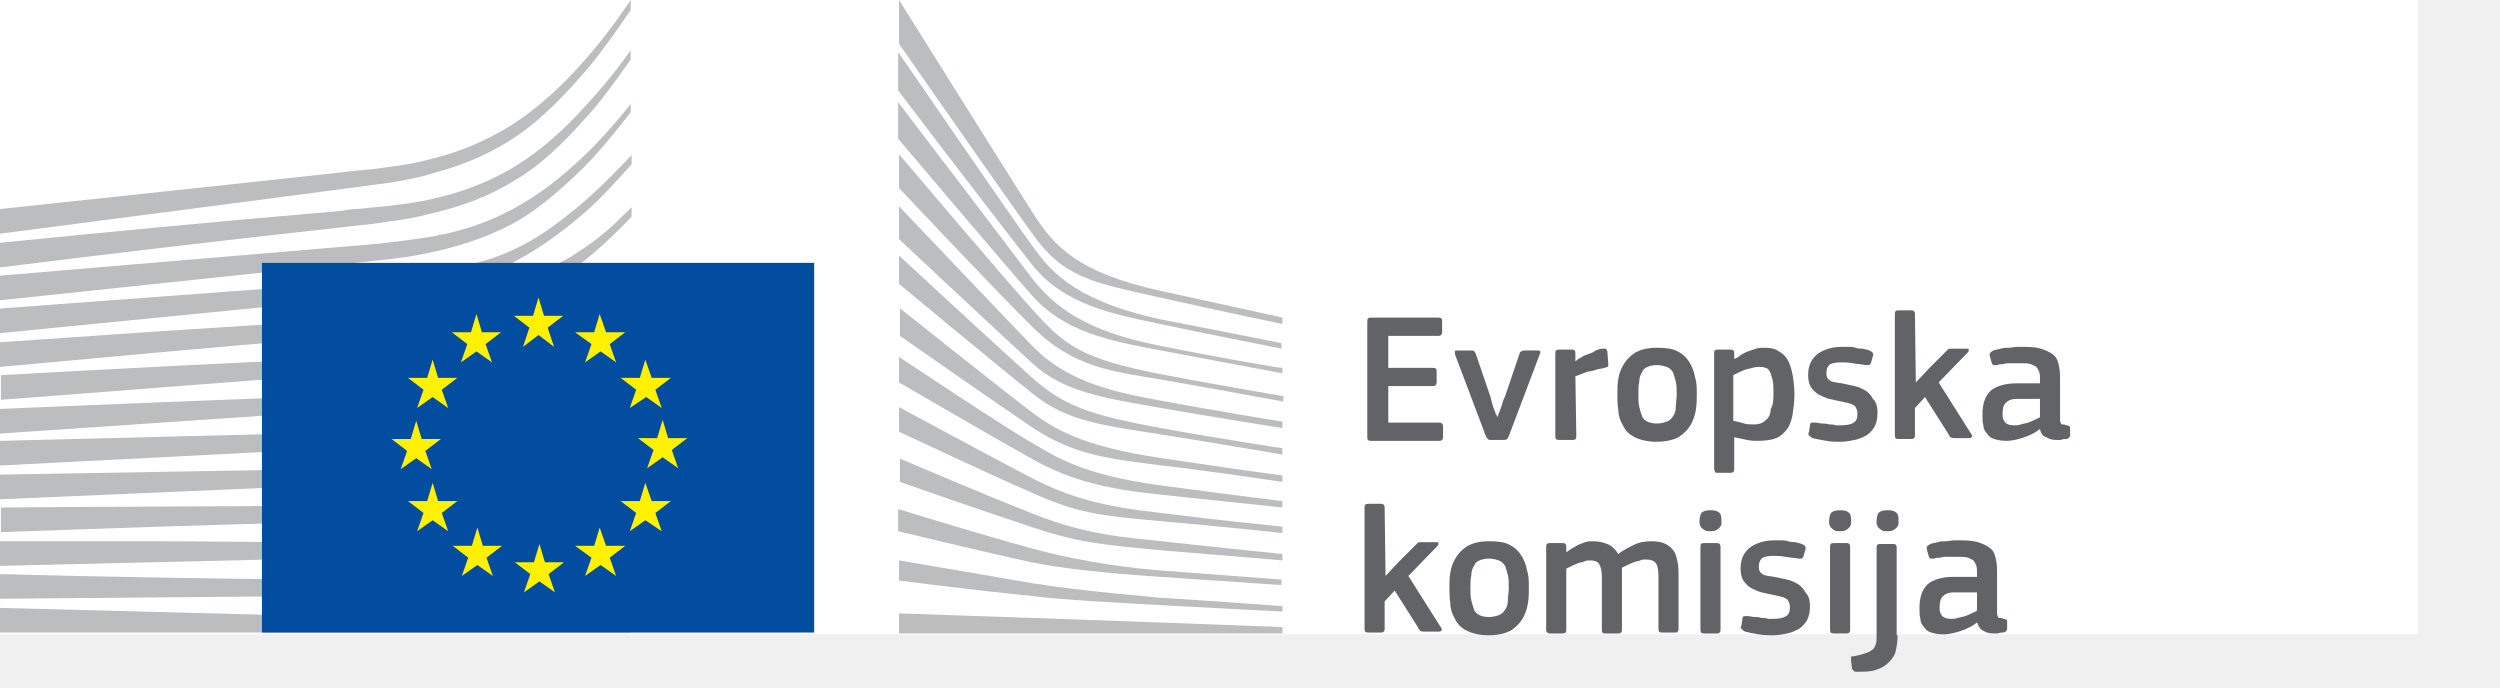
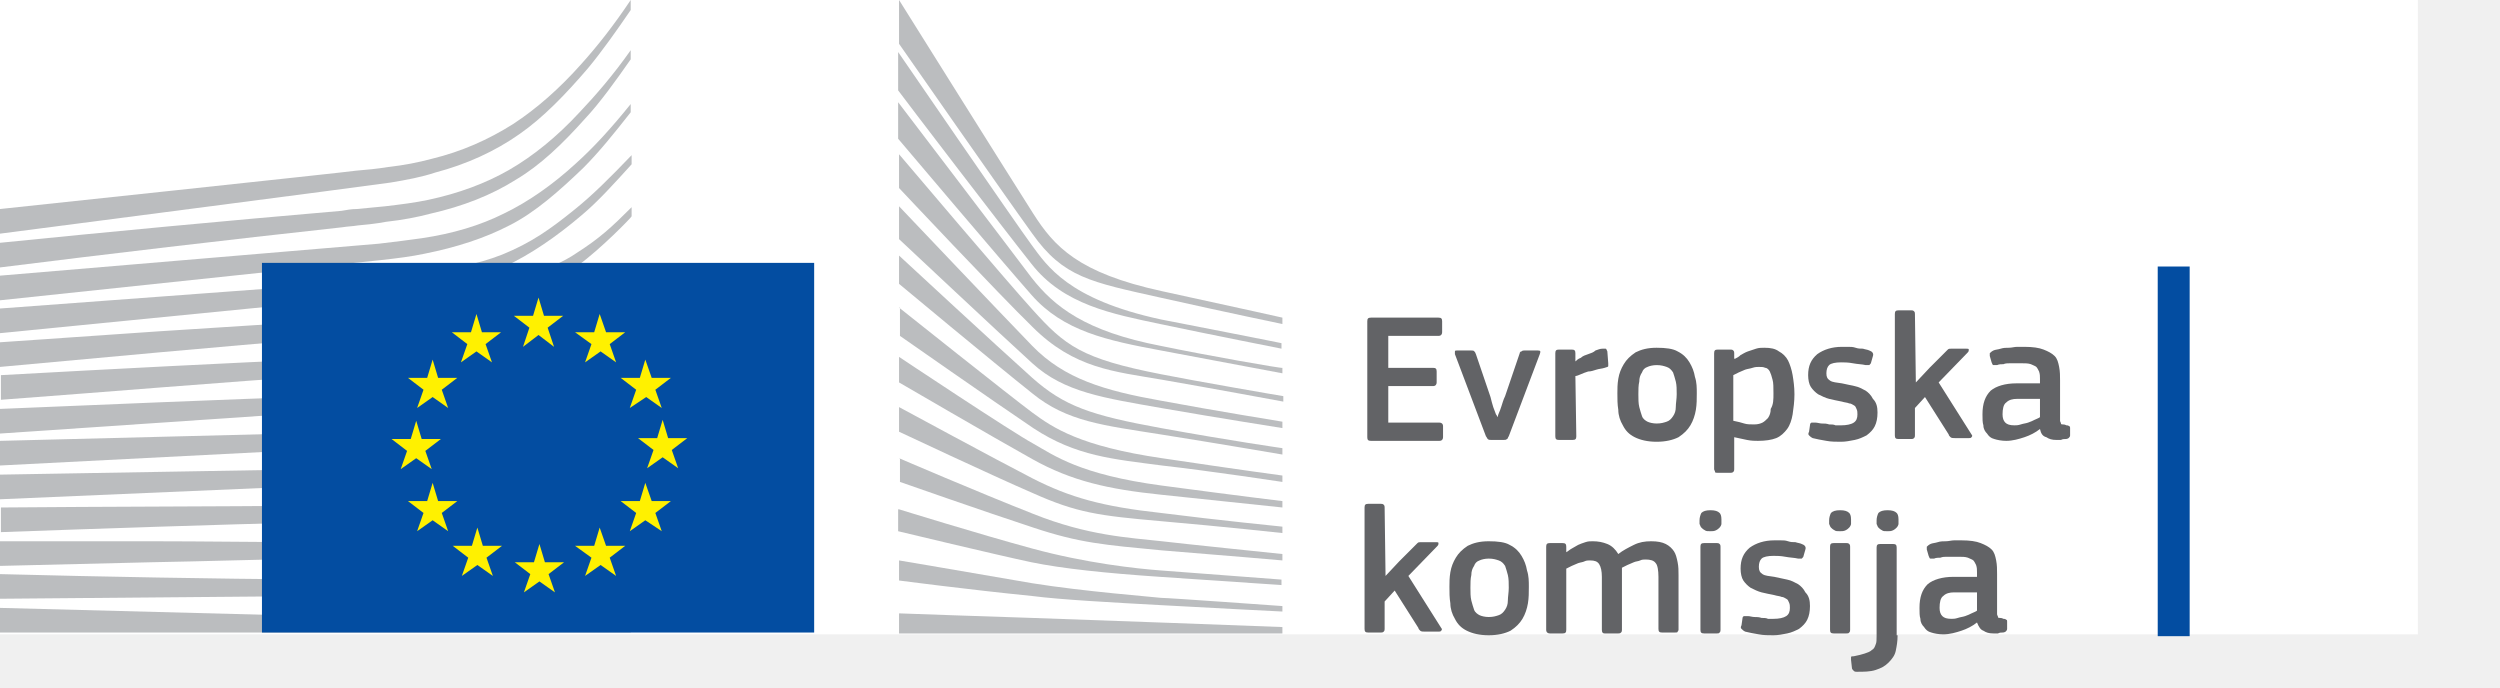
<svg xmlns="http://www.w3.org/2000/svg" version="1.1" id="Layer_1" x="0px" y="0px" viewBox="0 0 273.9 75.3" style="enable-background:new 0 0 273.9 75.3;" xml:space="preserve">
  <style type="text/css">
	.st0{fill:#FFFFFF;}
	.st1{fill:#BBBDBF;}
	.st2{fill:#034DA1;}
	.st3{fill:#FFF100;}
	.st4{fill:#626366;}
</style>
  <g>
    <path id="path-3" class="st0" d="M0,0h264.9v69.5H0V0z" />
  </g>
  <g id="Page-1">
    <g id="Version-2-menu" transform="translate(-131, -108)">
      <g id="Site-header" transform="translate(131, 108)">
        <g id="logo-copy">
          <g id="Group-20">
            <g id="Clip-39-Copy">
					</g>
            <g id="Group-18-Copy">
-               <path id="Fill-40" class="st1" d="M0,25.6c0,0,41.6-5.4,42.8-5.6c1.8-0.3,3.4-0.6,4.9-1.1c3.4-0.9,6.5-2.3,9.2-4.2        c2.6-1.8,5.1-4.4,7.5-7.2c1.5-1.8,3.2-4.2,4.7-6.4V0c-1.8,2.7-3.6,5-5.4,7c-2.4,2.7-4.9,4.9-7.5,6.6c-2.7,1.7-5.6,3-8.9,3.8        c-1.5,0.4-3,0.7-4.8,0.9c-1.2,0.2-2.3,0.3-3.5,0.4c-0.4,0.1-39,4.2-39,4.2S0,25.6,0,25.6z" />
+               <path id="Fill-40" class="st1" d="M0,25.6c0,0,41.6-5.4,42.8-5.6c1.8-0.3,3.4-0.6,4.9-1.1c3.4-0.9,6.5-2.3,9.2-4.2        c2.6-1.8,5.1-4.4,7.5-7.2c1.5-1.8,3.2-4.2,4.7-6.4V0c-1.8,2.7-3.6,5-5.4,7c-2.4,2.7-4.9,4.9-7.5,6.6c-2.7,1.7-5.6,3-8.9,3.8        c-1.5,0.4-3,0.7-4.8,0.9c-1.2,0.2-2.3,0.3-3.5,0.4c-0.4,0.1-39,4.2-39,4.2L0,25.6z" />
              <path id="Fill-41" class="st1" d="M55.8,18.6c-2.6,1.5-5.6,2.6-8.9,3.3c-1.4,0.3-3,0.5-4.7,0.7c-1,0.1-2.1,0.2-3.1,0.3        c-0.6,0-1.1,0.1-1.7,0.2C24.6,24.2,11.9,25.4,0,26.6v2.7c12-1.5,24.7-3,37.5-4.4c0.6-0.1,1.1-0.1,1.7-0.2        c1-0.1,2.1-0.2,3.1-0.4c1.8-0.2,3.4-0.5,4.9-0.9c3.5-0.8,6.6-2,9.3-3.7c2.7-1.6,5.1-3.9,7.6-6.7c1.6-1.7,3.4-4.2,5-6.5v-1        c-1.9,2.7-3.8,4.9-5.6,6.8C61,15,58.4,17.1,55.8,18.6" />
              <path id="Fill-42" class="st1" d="M63.1,17.9c-2.5,2.3-5.2,4.2-7.9,5.5c-2.6,1.3-5.6,2.2-9,2.7c-1.4,0.2-3,0.4-4.7,0.6L0,30.2        v2.7L36.9,29l4.8-0.5c1.8-0.2,3.4-0.4,4.8-0.7c3.5-0.7,6.6-1.7,9.3-3.1c2.8-1.4,5.5-3.8,8.1-6.3c1.7-1.7,3.4-3.8,5.2-6.1v-0.9        C67,14,65.1,16.1,63.1,17.9" />
              <path id="Fill-43" class="st1" d="M53.1,32c-2.4,1.4-4.2,2.1-7.7,2.5c-2.1,0.2-4.2,0.3-6.3,0.4c-1,0.1-2,0.1-3,0.2        c-6.3,0.4-12.4,0.8-18.7,1.2L0,37.5v2.7l17.5-1.6c5.7-0.5,12.2-1.1,18.7-1.6l4.7-0.4c1.8-0.1,3.3-0.3,4.7-0.5        c3.6-0.5,6.6-1.2,9.3-2.2c2.9-1.1,5.6-2.8,8.4-4.8c2.5-1.8,5.9-5.3,5.9-5.4v-1c-2.2,2.2-3.5,3.4-6,5        C60.2,29.8,55.2,30.8,53.1,32" />
              <path id="Fill-44" class="st1" d="M54,37.2c-2.6,0.8-5.6,1.3-9,1.6c-1.4,0.1-2.9,0.2-4.6,0.3l-4.6,0.2        c-11.5,0.5-23,1.1-35.7,1.8v2.7c12.1-0.9,23.9-1.9,35.8-2.7l4.6-0.3c1.8-0.1,3.3-0.2,4.7-0.4c3.5-0.4,6.6-1,9.2-1.9        c3-0.9,5.9-2.3,8.6-4.1c2-1.3,4-2.8,6.2-4.7l0,0c-2.3,2-4.5,2.4-6.7,3.8C59.7,35.1,56.8,36.3,54,37.2" />
              <path id="Fill-45" class="st1" d="M53.5,41.7c-2.6,0.6-5.5,1-9,1.3c-1.4,0.1-2.8,0.2-4.6,0.2l-4.6,0.2        C23.8,43.8,12,44.3,0,44.8v2.7c11.9-0.8,23.6-1.6,35.4-2.4l4.6-0.3c1.8-0.1,3.3-0.2,4.6-0.3c3.6-0.3,6.5-0.8,9.2-1.5        c3-0.8,6-1.9,8.7-3.4c2.1-1.1,4.3-2.5,6.5-4.2v-1.2c-2.4,1.7-4.7,3.2-7,4.3C59.4,40,56.5,41,53.5,41.7" />
              <path id="Fill-46" class="st1" d="M53.1,46.1c-2.6,0.5-5.5,0.8-9,1c-1.3,0.1-2.7,0.1-4.5,0.2L0,48.3V51l35.1-1.8l4.6-0.2        c1.8-0.1,3.2-0.2,4.6-0.3c3.5-0.3,6.4-0.7,9.1-1.2c3.1-0.6,6-1.6,8.8-2.8c2.3-1,4.5-2.1,6.9-3.6V40c-2.5,1.5-4.9,2.7-7.3,3.6        C59.1,44.7,56.1,45.6,53.1,46.1" />
              <path id="Fill-47" class="st1" d="M52.8,50.5c-4.9,0.7-9.9,0.7-14.7,0.8c-1.1,0-2.2,0-3.3,0.1L0,52v2.7l34.9-1.5        c1.1-0.1,2.2-0.1,3.3-0.1c4.9-0.2,9.9-0.4,14.8-1.2c3.1-0.5,6.1-1.2,8.9-2.2c2.3-0.8,4.7-1.8,7.2-3v-1        c-2.6,1.2-5.1,2.2-7.5,2.9C58.8,49.5,55.9,50.1,52.8,50.5" />
              <path id="Fill-48" class="st1" d="M52.6,55c-4.6,0.4-9.2,0.4-13.7,0.4c-1.4,0-2.8,0-4.2,0c-11.5,0.1-23,0.1-34.6,0.2v2.7        c11.1-0.4,22.9-0.8,34.7-1.1c1.4,0,2.8-0.1,4.2-0.1c4.5-0.1,9.2-0.2,13.8-0.7c3.2-0.3,6.1-0.9,8.9-1.6c2.4-0.6,5-1.4,7.5-2.4        v-1c-2.6,0.9-5.2,1.7-7.7,2.3C58.6,54.3,55.7,54.7,52.6,55" />
              <path id="Fill-49" class="st1" d="M52.4,59.4c-1.9,0.1-4,0.1-6.3,0.1c-0.9,0-1.8,0-2.6,0l-9-0.1c-6.1,0-12.2-0.1-17.9-0.1        L0,59.3V62l16.6-0.4c5.7-0.1,11.8-0.3,17.9-0.4l9-0.1c2.5,0,5.7-0.1,9-0.3c3.2-0.2,6.1-0.5,9-1c2.5-0.4,5.1-1,7.7-1.6v-1        c-2.7,0.6-5.3,1.1-7.9,1.5C58.5,59,55.6,59.3,52.4,59.4" />
              <path id="Fill-50" class="st1" d="M43.3,63.6l-8.9-0.1C23,63.4,11.6,63.2,0,62.9v2.7c11.1-0.1,22.8-0.2,34.4-0.3l8.9-0.1        c3-0.1,6-0.1,8.9-0.2c6.1-0.2,11.6-0.6,16.8-1.3v-0.9c-5.2,0.6-10.7,0.9-16.8,0.9C49.3,63.7,46.3,63.7,43.3,63.6" />
              <path id="Fill-51" class="st1" d="M69.1,68.4L0,66.6v2.7h69.1V68.4z" />
              <path id="Fill-52" class="st1" d="M62.9,23c-2.6,2.1-4.7,3.6-7.9,4.9c-2.8,1.1-5.8,1.6-9.2,2.1c-2.2,0.3-4.5,0.8-6.7,0.9        c-0.9,0.1-1.8,0.1-2.7,0.2L0,33.8v2.7l36.5-3.6l4.7-0.4c1.8-0.2,3.3-0.4,4.8-0.6c3.5-0.6,6.6-1.4,9.3-2.7        c2.8-1.3,5.7-3.3,8.4-5.6c1.8-1.5,3.6-3.5,5.5-5.6v-1C66.8,19.5,64.9,21.4,62.9,23" />
              <path id="Fill-53" class="st1" d="M98.5,0c0,0,12.4,19.8,14.7,23.4c2.3,3.6,4.9,6.5,14.1,8.5s13.2,2.9,13.2,2.9v0.7        c0,0-5.8-1.2-13.4-2.9s-10.6-2.2-14-7c-2.9-4-14.6-20.8-14.6-20.8V0z" />
              <path id="Fill-54" class="st1" d="M98.5,22.6c0,0,11.3,11.9,14.6,15.3c3.5,3.6,7.9,4.9,14.1,6c5.9,1.1,13.3,2.3,13.3,2.3v0.7        c0,0-7-1.1-13.3-2.2c-6.2-1.1-10.6-1.7-14.1-4.9c-3.2-2.9-14.6-13.6-14.6-13.6V22.6z" />
              <path id="Fill-55" class="st1" d="M98.5,28c0,0,10.8,10,14.6,13.4c3.5,3.1,6.4,4.1,14.1,5.5s13.3,2.2,13.3,2.2v0.7        c0,0-7-1.2-13.3-2.2s-10.3-1.4-14.1-4.5c-4.4-3.5-14.6-12-14.6-12V28z" />
              <path id="Fill-56" class="st1" d="M98.5,33.7c0,0,12.3,9.8,14.6,11.5c2.3,1.7,5.3,3.7,14.2,5c8.7,1.3,13.2,1.9,13.2,1.9v0.7        c0,0-7.9-1.2-13.2-1.8c-5.3-0.7-9.4-1-14.1-4.1c-4.6-3.1-14.6-10.1-14.6-10.1v-3.1C98.6,33.7,98.5,33.7,98.5,33.7z" />
              <path id="Fill-57" class="st1" d="M98.5,39.1c0,0,12.3,8.2,14.7,9.5c2.3,1.3,5.1,3.4,14.1,4.6c9,1.2,13.2,1.7,13.2,1.7v0.7        c0,0-7.5-0.8-13.3-1.4c-5.8-0.6-9.8-1.5-14.1-3.9c-4.3-2.4-14.6-8.4-14.6-8.4V39.1z" />
              <path id="Fill-58" class="st1" d="M98.5,44.6c0,0,10.9,5.9,14.6,7.8c4.1,2.1,7.7,3.1,14.1,3.8c6.3,0.8,13.3,1.5,13.3,1.5v0.7        c0,0-6.4-0.7-13.3-1.3c-6.8-0.6-9.2-0.9-14.1-3.1c-4.4-1.9-14.6-6.7-14.6-6.7V44.6z" />
              <path id="Fill-59" class="st1" d="M98.5,50.2c0,0,8.6,3.7,14.7,6.1c6,2.4,10.5,2.6,14.1,3c1.6,0.2,13.2,1.4,13.2,1.4v0.7        c0,0-6.9-0.6-13.2-1.1c-6.3-0.6-9-0.8-14.1-2.5c-5.2-1.7-14.6-5-14.6-5v-2.6C98.6,50.2,98.5,50.2,98.5,50.2z" />
              <path id="Fill-60" class="st1" d="M98.5,55.8c0,0,8.7,2.7,14.6,4.3s11.4,2.2,14.1,2.4s13.2,1,13.2,1v0.6c0,0-6-0.4-13.3-0.9        c-5.9-0.4-10.7-0.9-14.1-1.6c-3.8-0.8-14.6-3.4-14.6-3.4v-2.4C98.4,55.8,98.5,55.8,98.5,55.8z" />
              <path id="Fill-61" class="st1" d="M98.5,61.4c0,0,7.1,1.2,14.6,2.5c5.6,0.9,13.3,1.5,14.1,1.6c0.8,0,13.3,0.9,13.3,0.9V67        c0,0-8-0.4-13.3-0.7c-5.5-0.3-11-0.6-14.1-1c-7-0.7-14.6-1.7-14.6-1.7V61.4z" />
              <path id="Fill-62" class="st1" d="M98.5,67.2c0,0,11.2,0.4,14.6,0.5s27.4,1,27.4,1v0.7h-42V67.2z" />
              <path id="Fill-63" class="st1" d="M127.2,35c-10.2-2.2-12.5-5.9-14.2-8.2S98.4,5.7,98.4,5.7v4.2c0.5,0.7,11.5,15.1,14.6,19        c3.5,4.5,8.9,5.5,14.1,6.6c5.2,1.1,13.3,2.7,13.3,2.7v-0.6C140.5,37.6,129.8,35.5,127.2,35" />
              <path id="Fill-64" class="st1" d="M127.2,37.9c-8.3-1.6-11.7-4.3-14.2-7.5c-2.4-3.2-14.6-19.2-14.6-19.2v4        c0.5,0.6,11.6,13.7,14.6,17.1c3.5,4,8.3,5,14.2,6.1s13.3,2.5,13.3,2.5v-0.6C140.5,40.4,132,38.9,127.2,37.9" />
              <path id="Fill-65" class="st1" d="M127.2,41c-8.7-1.7-10.5-3.1-14.1-7.1c-2.3-2.5-14.1-16.4-14.6-17v3.7        c0,0,11,11.7,14.6,15.2c4.6,4.6,9,4.9,14.2,5.8c5.2,0.9,13.3,2.4,13.3,2.4v-0.6C140.5,43.4,130.7,41.7,127.2,41" />
              <path id="Fill-66" class="st2" d="M89.3,28.8H28.7v40.5h60.5V28.8H89.3z" />
              <path id="Fill-67" class="st3" d="M59.6,34.6h2.1L60,35.9l0.7,2.1L59,36.7L57.3,38l0.7-2.1l-1.7-1.3h2.1l0.6-2L59.6,34.6z" />
              <path id="Fill-68" class="st3" d="M59.7,61.6h2.1l-1.7,1.3l0.7,2l-1.7-1.2l-1.7,1.2l0.7-2l-1.7-1.3h2.1l0.6-2L59.7,61.6z" />
              <path id="Fill-69" class="st3" d="M66.4,59.8h2.1l-1.7,1.3l0.7,2l-1.7-1.2l-1.7,1.2l0.7-2L63,59.8h2.1l0.6-2L66.4,59.8z" />
              <path id="Fill-70" class="st3" d="M66.4,36.4h2.1l-1.7,1.3l0.7,2l-1.7-1.2l-1.7,1.2l0.7-2L63,36.4h2.1l0.6-2L66.4,36.4z" />
              <path id="Fill-71" class="st3" d="M71.4,41.4h2.1l-1.7,1.3l0.7,2l-1.7-1.2L69,44.7l0.7-2L68,41.4h2.1l0.6-2L71.4,41.4z" />
              <path id="Fill-72" class="st3" d="M71.4,54.9h2.1l-1.7,1.3l0.7,2L70.7,57L69,58.2l0.7-2L68,54.9h2.1l0.6-2L71.4,54.9z" />
              <path id="Fill-73" class="st3" d="M73.2,48h2.1l-1.7,1.3l0.7,2l-1.7-1.2l-1.7,1.2l0.7-2L69.9,48H72l0.6-2L73.2,48z" />
              <path id="Fill-74" class="st3" d="M52.8,36.4h2.1l-1.7,1.3l0.7,2l-1.7-1.2l-1.7,1.2l0.7-2l-1.7-1.3h2.1l0.6-2L52.8,36.4z" />
              <path id="Fill-75" class="st3" d="M48,41.4h2.1l-1.7,1.3l0.7,2l-1.7-1.2l-1.7,1.2l0.7-2l-1.7-1.3h2.1l0.6-2L48,41.4z" />
              <path id="Fill-76" class="st3" d="M46.2,48.1h2.1l-1.7,1.3l0.7,2l-1.7-1.2l-1.7,1.2l0.7-2l-1.7-1.3H45l0.6-2L46.2,48.1z" />
              <path id="Fill-77" class="st3" d="M48,54.9h2.1l-1.7,1.3l0.7,2L47.4,57l-1.7,1.2l0.7-2l-1.7-1.3h2.1l0.6-2L48,54.9z" />
              <path id="Fill-78" class="st3" d="M52.9,59.8H55l-1.7,1.3l0.7,2l-1.7-1.2l-1.7,1.2l0.7-2l-1.7-1.3h2.1l0.6-2L52.9,59.8z" />
            </g>
          </g>
        </g>
      </g>
    </g>
  </g>
  <g>
    <path class="st4" d="M149.8,35.2c0-0.3,0.1-0.4,0.4-0.4h7.4c0.3,0,0.4,0.1,0.4,0.4v1.2c0,0.2-0.1,0.4-0.4,0.4h-5.5v3.5h4.9   c0.3,0,0.4,0.1,0.4,0.4v1.2c0,0.2-0.1,0.4-0.4,0.4h-4.9v4h5.6c0.2,0,0.4,0.1,0.4,0.4v1.2c0,0.2-0.1,0.4-0.4,0.4h-7.5   c-0.3,0-0.4-0.1-0.4-0.4V35.2z" />
    <path class="st4" d="M164.1,45.7c0,0,0-0.2,0.1-0.4s0.2-0.5,0.3-0.8s0.2-0.7,0.4-1.1l1.6-4.7c0-0.1,0.1-0.2,0.2-0.2   c0.1-0.1,0.2-0.1,0.3-0.1h1.5c0.3,0,0.3,0.1,0.2,0.4l-3.4,9c-0.1,0.1-0.1,0.3-0.2,0.3c-0.1,0.1-0.2,0.1-0.4,0.1h-1.3   c-0.2,0-0.3,0-0.4-0.1c-0.1-0.1-0.1-0.2-0.2-0.3l-3.4-9c0-0.1,0-0.2,0-0.3s0.1-0.1,0.2-0.1h1.6c0.1,0,0.3,0,0.3,0.1   c0.1,0,0.1,0.1,0.2,0.3l1.6,4.7c0.1,0.4,0.2,0.8,0.3,1.1s0.2,0.5,0.3,0.8C164,45.5,164,45.6,164.1,45.7L164.1,45.7z" />
    <path class="st4" d="M172.7,47.8c0,0.3-0.1,0.4-0.4,0.4h-1.5c-0.3,0-0.4-0.1-0.4-0.4v-9.1c0-0.3,0.1-0.4,0.4-0.4h1.4   c0.3,0,0.4,0.1,0.4,0.4v0.9l0,0c0.1-0.1,0.3-0.3,0.6-0.4c0.2-0.2,0.5-0.3,0.8-0.4c0.3-0.1,0.6-0.2,0.8-0.4c0.3-0.1,0.5-0.2,0.8-0.2   c0.1,0,0.2,0,0.3,0s0.1,0.1,0.2,0.3l0.1,1.3c0,0.1,0,0.3,0,0.3c0,0.1-0.1,0.1-0.4,0.2c-0.3,0.1-0.6,0.1-0.9,0.2s-0.6,0.2-0.9,0.2   c-0.3,0.1-0.6,0.2-0.8,0.3s-0.5,0.2-0.6,0.2L172.7,47.8L172.7,47.8z" />
    <path class="st4" d="M185.9,43.1c0,0.6,0,1.2-0.1,1.8s-0.3,1.2-0.6,1.7s-0.7,0.9-1.3,1.3c-0.6,0.3-1.4,0.5-2.4,0.5   s-1.8-0.2-2.4-0.5s-1-0.7-1.3-1.3c-0.3-0.5-0.5-1.1-0.5-1.7c-0.1-0.6-0.1-1.2-0.1-1.8c0-0.5,0-1,0.1-1.6s0.3-1.1,0.6-1.6   s0.7-0.9,1.3-1.3c0.6-0.3,1.3-0.5,2.3-0.5s1.8,0.1,2.3,0.4c0.6,0.3,1,0.7,1.3,1.2s0.5,1,0.6,1.6C185.9,41.9,185.9,42.5,185.9,43.1z    M183.7,43.2c0-0.5,0-1-0.1-1.4s-0.2-0.7-0.3-1c-0.2-0.3-0.4-0.5-0.7-0.6S182,40,181.5,40c-0.4,0-0.8,0.1-1,0.2   c-0.3,0.1-0.5,0.3-0.6,0.6c-0.2,0.3-0.3,0.6-0.3,1c-0.1,0.4-0.1,0.9-0.1,1.4s0,1,0.1,1.4s0.2,0.7,0.3,1s0.4,0.5,0.6,0.6   s0.6,0.2,1,0.2c0.5,0,0.8-0.1,1.1-0.2c0.3-0.1,0.5-0.3,0.7-0.6s0.3-0.6,0.3-1S183.7,43.7,183.7,43.2z" />
    <path class="st4" d="M196.6,43.2c0,0.8-0.1,1.5-0.2,2.2c-0.1,0.6-0.3,1.2-0.6,1.6c-0.3,0.4-0.7,0.8-1.2,1s-1.2,0.3-2,0.3   c-0.3,0-0.7,0-1.2-0.1s-0.9-0.2-1.4-0.3l0,0v3.5c0,0.1,0,0.2-0.1,0.3s-0.2,0.1-0.3,0.1h-1.4c-0.2,0-0.3,0-0.3-0.1s-0.1-0.2-0.1-0.3   V38.7c0-0.3,0.1-0.4,0.4-0.4h1.4c0.1,0,0.2,0,0.3,0.1s0.1,0.2,0.1,0.3v0.6h0.1c0.2-0.1,0.4-0.2,0.6-0.4c0.2-0.1,0.5-0.3,0.8-0.4   c0.3-0.1,0.6-0.2,0.9-0.3s0.6-0.1,0.9-0.1c0.7,0,1.2,0.1,1.6,0.4c0.4,0.2,0.8,0.6,1,1s0.4,1,0.5,1.6   C196.5,41.7,196.6,42.4,196.6,43.2z M194.3,43.1c0-0.6,0-1.2-0.1-1.5c-0.1-0.4-0.2-0.7-0.3-0.9s-0.3-0.4-0.5-0.4   c-0.2-0.1-0.4-0.1-0.7-0.1c-0.2,0-0.4,0-0.7,0.1s-0.5,0.1-0.8,0.2c-0.2,0.1-0.5,0.2-0.7,0.3s-0.4,0.2-0.6,0.3v5   c0.5,0.1,0.9,0.2,1.2,0.3s0.7,0.1,1.1,0.1c0.4,0,0.7-0.1,0.9-0.2c0.2-0.1,0.4-0.3,0.6-0.5c0.2-0.3,0.3-0.6,0.3-1   C194.3,44.3,194.3,43.8,194.3,43.1z" />
    <path class="st4" d="M205.7,45.2c0,0.6-0.1,1.1-0.3,1.5s-0.5,0.7-0.9,1c-0.4,0.2-0.8,0.4-1.3,0.5s-1,0.2-1.5,0.2s-1.1,0-1.6-0.1   c-0.6-0.1-1.1-0.2-1.5-0.3c-0.2-0.1-0.3-0.2-0.4-0.3s-0.1-0.2,0-0.4l0.1-0.7c0-0.2,0.1-0.3,0.2-0.3s0.2,0,0.4,0s0.5,0.1,0.7,0.1   c0.3,0,0.5,0,0.8,0.1c0.3,0,0.5,0,0.7,0.1c0.2,0,0.4,0,0.6,0c0.6,0,1.1-0.1,1.4-0.3s0.4-0.5,0.4-0.9c0-0.2,0-0.4-0.1-0.6   s-0.1-0.3-0.3-0.4s-0.3-0.2-0.5-0.2c-0.2-0.1-0.5-0.1-0.8-0.2c-0.5-0.1-1-0.2-1.4-0.3s-0.8-0.3-1.2-0.5c-0.3-0.2-0.6-0.5-0.8-0.8   s-0.3-0.8-0.3-1.3c0-1,0.3-1.7,1-2.3c0.7-0.5,1.6-0.8,2.7-0.8c0.2,0,0.4,0,0.7,0s0.5,0,0.8,0.1s0.5,0.1,0.8,0.1   c0.3,0.1,0.5,0.1,0.7,0.2c0.3,0.1,0.5,0.3,0.4,0.6l-0.2,0.7c0,0.1-0.1,0.2-0.2,0.3c-0.1,0-0.2,0-0.4,0c-0.4-0.1-0.9-0.1-1.4-0.2   s-1-0.1-1.3-0.1c-0.6,0-1.1,0.1-1.3,0.3s-0.3,0.5-0.3,0.9s0.1,0.6,0.4,0.8s0.7,0.2,1.3,0.3c0.5,0.1,0.9,0.2,1.4,0.3   s0.8,0.3,1.2,0.5c0.3,0.2,0.6,0.5,0.8,0.9C205.6,44.1,205.7,44.6,205.7,45.2z" />
    <path class="st4" d="M209.9,41.9l1.5-1.6l1.7-1.7c0.1-0.1,0.2-0.2,0.3-0.3s0.2-0.1,0.4-0.1h1.6c0.2,0,0.3,0,0.3,0.1s0,0.2-0.1,0.3   l-3.2,3.3l3.6,5.7c0.1,0.1,0.1,0.2,0,0.3s-0.1,0.1-0.3,0.1h-1.5c-0.2,0-0.4,0-0.5-0.1s-0.2-0.2-0.2-0.3l-2.6-4.1l-1.1,1.2v3   c0,0.1,0,0.2-0.1,0.3s-0.2,0.1-0.3,0.1H208c-0.3,0-0.4-0.1-0.4-0.4V34.4c0-0.3,0.1-0.4,0.4-0.4h1.4c0.1,0,0.2,0,0.3,0.1   s0.1,0.2,0.1,0.3L209.9,41.9L209.9,41.9z" />
    <path class="st4" d="M223.5,47c-0.5,0.4-1.1,0.7-1.7,0.9c-0.6,0.2-1.3,0.4-2,0.4c-0.5,0-1-0.1-1.3-0.2c-0.4-0.1-0.6-0.3-0.8-0.6   c-0.2-0.2-0.4-0.5-0.4-0.9c-0.1-0.3-0.1-0.7-0.1-1.2c0-1.2,0.3-2,0.9-2.6c0.6-0.5,1.6-0.8,2.8-0.8h2.6v-0.5c0-0.3,0-0.5-0.1-0.8   c-0.1-0.2-0.2-0.4-0.3-0.5s-0.4-0.2-0.6-0.3c-0.3-0.1-0.6-0.1-1-0.1c-0.2,0-0.4,0-0.6,0s-0.5,0-0.7,0s-0.5,0-0.7,0.1   c-0.2,0-0.5,0-0.7,0.1c-0.2,0-0.3,0-0.4,0c-0.1,0-0.1-0.1-0.2-0.3L218,39c0-0.1,0-0.2,0-0.3c0.1-0.1,0.2-0.2,0.4-0.3   s0.5-0.1,0.8-0.2c0.3-0.1,0.6-0.1,0.9-0.1c0.3,0,0.6-0.1,0.9-0.1c0.3,0,0.6,0,0.8,0c0.9,0,1.6,0.1,2.1,0.3s0.9,0.4,1.2,0.7   s0.4,0.7,0.5,1.2s0.1,1,0.1,1.5v3.9c0,0.2,0,0.4,0,0.5s0.1,0.2,0.1,0.3s0.1,0.1,0.2,0.1c0.1,0,0.2,0,0.4,0.1c0.1,0,0.2,0,0.3,0.1   c0.1,0,0.1,0.1,0.1,0.2v0.8c0,0.2-0.2,0.4-0.5,0.4c-0.2,0-0.3,0-0.5,0.1c-0.2,0-0.3,0-0.5,0c-0.5,0-0.8-0.1-1.1-0.3   C223.8,47.8,223.6,47.5,223.5,47L223.5,47z M223.4,43.7H221c-0.5,0-0.9,0.1-1.2,0.4c-0.3,0.2-0.4,0.7-0.4,1.3   c0,0.4,0.1,0.7,0.3,0.9s0.5,0.3,1,0.3c0.2,0,0.4,0,0.7-0.1s0.5-0.1,0.8-0.2c0.3-0.1,0.5-0.2,0.7-0.3s0.5-0.2,0.6-0.3v-2   C223.5,43.7,223.4,43.7,223.4,43.7z" />
    <path class="st4" d="M151.8,63.1l1.5-1.6l1.7-1.7c0.1-0.1,0.2-0.2,0.3-0.3s0.2-0.1,0.4-0.1h1.6c0.2,0,0.3,0,0.3,0.1s0,0.2-0.1,0.3   l-3.2,3.3l3.6,5.7c0.1,0.1,0.1,0.2,0,0.3s-0.1,0.1-0.3,0.1h-1.5c-0.2,0-0.4,0-0.5-0.1s-0.2-0.2-0.2-0.3l-2.6-4.1l-1.1,1.2v3   c0,0.1,0,0.2-0.1,0.3c-0.1,0.1-0.2,0.1-0.3,0.1h-1.4c-0.3,0-0.4-0.1-0.4-0.4V55.6c0-0.3,0.1-0.4,0.4-0.4h1.4c0.1,0,0.2,0,0.3,0.1   s0.1,0.2,0.1,0.3L151.8,63.1L151.8,63.1z" />
    <path class="st4" d="M167.5,64.3c0,0.6,0,1.2-0.1,1.8s-0.3,1.2-0.6,1.7s-0.7,0.9-1.3,1.3c-0.6,0.3-1.4,0.5-2.4,0.5   s-1.8-0.2-2.4-0.5s-1-0.7-1.3-1.3c-0.3-0.5-0.5-1.1-0.5-1.7c-0.1-0.6-0.1-1.2-0.1-1.8c0-0.5,0-1,0.1-1.6s0.3-1.1,0.6-1.6   s0.7-0.9,1.3-1.3c0.6-0.3,1.3-0.5,2.3-0.5s1.8,0.1,2.3,0.4c0.6,0.3,1,0.7,1.3,1.2s0.5,1,0.6,1.6C167.5,63.1,167.5,63.7,167.5,64.3z    M165.3,64.4c0-0.5,0-1-0.1-1.4s-0.2-0.7-0.3-1c-0.2-0.3-0.4-0.5-0.7-0.6s-0.6-0.2-1.1-0.2c-0.4,0-0.8,0.1-1,0.2   c-0.3,0.1-0.5,0.3-0.6,0.6c-0.2,0.3-0.3,0.6-0.3,1c-0.1,0.4-0.1,0.9-0.1,1.4s0,1,0.1,1.4s0.2,0.7,0.3,1s0.4,0.5,0.6,0.6   s0.6,0.2,1,0.2c0.5,0,0.8-0.1,1.1-0.2s0.5-0.3,0.7-0.6c0.2-0.3,0.3-0.6,0.3-1S165.3,64.9,165.3,64.4z" />
    <path class="st4" d="M183.8,69.2c0,0.1-0.1,0.1-0.3,0.1h-1.4c-0.3,0-0.4-0.1-0.4-0.4v-5.7c0-0.7-0.1-1.3-0.3-1.5   c-0.2-0.3-0.6-0.4-1.1-0.4c-0.2,0-0.4,0-0.6,0.1c-0.2,0.1-0.5,0.1-0.7,0.2c-0.2,0.1-0.5,0.2-0.7,0.3s-0.4,0.2-0.6,0.3   c0,0.1,0,0.2,0,0.4s0,0.4,0,0.6V69c0,0.1,0,0.2-0.1,0.3c-0.1,0.1-0.2,0.1-0.3,0.1h-1.5c-0.2,0-0.3-0.1-0.3-0.4v-5.8   c0-0.6-0.1-1.1-0.3-1.4c-0.2-0.3-0.5-0.4-1-0.4c-0.2,0-0.4,0-0.6,0.1s-0.4,0.1-0.7,0.2c-0.2,0.1-0.5,0.2-0.7,0.3s-0.4,0.2-0.6,0.3   V69c0,0.3-0.1,0.4-0.4,0.4h-1.4c-0.2,0-0.4-0.1-0.4-0.4v-9.1c0-0.3,0.1-0.4,0.4-0.4h1.4c0.3,0,0.4,0.1,0.4,0.4v0.6l0,0   c0.2-0.1,0.4-0.3,0.6-0.4s0.5-0.3,0.7-0.4s0.5-0.2,0.8-0.3s0.5-0.1,0.8-0.1c0.6,0,1.1,0.1,1.6,0.3s0.9,0.6,1.2,1.1   c0.5-0.4,1.1-0.7,1.7-1c0.6-0.3,1.2-0.4,1.9-0.4s1.2,0.1,1.6,0.3c0.4,0.2,0.7,0.5,0.9,0.8s0.3,0.7,0.4,1.2c0.1,0.5,0.1,0.9,0.1,1.4   v6C183.9,69.1,183.8,69.2,183.8,69.2z" />
    <path class="st4" d="M188.6,56.9c0,0.2,0,0.3,0,0.5c0,0.1-0.1,0.3-0.2,0.4c-0.1,0.1-0.2,0.2-0.4,0.3s-0.4,0.1-0.6,0.1   c-0.3,0-0.5,0-0.6-0.1c-0.2-0.1-0.3-0.2-0.4-0.3c-0.1-0.1-0.1-0.2-0.2-0.4c0-0.1,0-0.3,0-0.4c0-0.3,0.1-0.6,0.2-0.8   c0.2-0.2,0.5-0.3,1-0.3s0.8,0.1,1,0.3C188.5,56.3,188.6,56.5,188.6,56.9z M188.5,69c0,0.1,0,0.2-0.1,0.3s-0.1,0.1-0.3,0.1h-1.4   c-0.3,0-0.4-0.1-0.4-0.4v-9.1c0-0.3,0.1-0.4,0.4-0.4h1.4c0.1,0,0.2,0,0.3,0.1s0.1,0.2,0.1,0.3V69z" />
    <path class="st4" d="M198.3,66.4c0,0.6-0.1,1.1-0.3,1.5s-0.5,0.7-0.9,1c-0.4,0.2-0.8,0.4-1.3,0.5s-1,0.2-1.5,0.2s-1.1,0-1.6-0.1   c-0.6-0.1-1.1-0.2-1.5-0.3c-0.2-0.1-0.3-0.2-0.4-0.3s-0.1-0.2,0-0.4l0.1-0.7c0-0.2,0.1-0.3,0.2-0.3s0.2,0,0.4,0s0.5,0.1,0.7,0.1   c0.3,0,0.5,0,0.8,0.1c0.3,0,0.5,0,0.7,0.1c0.2,0,0.4,0,0.6,0c0.6,0,1.1-0.1,1.4-0.3s0.4-0.5,0.4-0.9c0-0.2,0-0.4-0.1-0.6   s-0.1-0.3-0.3-0.4s-0.3-0.2-0.5-0.2c-0.2-0.1-0.5-0.1-0.8-0.2c-0.5-0.1-1-0.2-1.4-0.3c-0.4-0.1-0.8-0.3-1.2-0.5   c-0.3-0.2-0.6-0.5-0.8-0.8s-0.3-0.8-0.3-1.3c0-1,0.3-1.7,1-2.3c0.7-0.5,1.6-0.8,2.7-0.8c0.2,0,0.4,0,0.7,0s0.5,0,0.8,0.1   s0.5,0.1,0.8,0.1c0.3,0.1,0.5,0.1,0.7,0.2c0.3,0.1,0.5,0.3,0.4,0.6l-0.2,0.7c0,0.1-0.1,0.2-0.2,0.3c-0.1,0-0.2,0-0.4,0   c-0.4-0.1-0.9-0.1-1.4-0.2s-1-0.1-1.3-0.1c-0.6,0-1.1,0.1-1.3,0.3s-0.3,0.5-0.3,0.9s0.1,0.6,0.4,0.8s0.7,0.2,1.3,0.3   c0.5,0.1,0.9,0.2,1.4,0.3s0.8,0.3,1.2,0.5c0.3,0.2,0.6,0.5,0.8,0.9C198.2,65.3,198.3,65.8,198.3,66.4z" />
    <path class="st4" d="M202.8,56.9c0,0.2,0,0.3,0,0.5c0,0.1-0.1,0.3-0.2,0.4c-0.1,0.1-0.2,0.2-0.4,0.3s-0.4,0.1-0.6,0.1   c-0.3,0-0.5,0-0.6-0.1c-0.2-0.1-0.3-0.2-0.4-0.3c-0.1-0.1-0.1-0.2-0.2-0.4c0-0.1,0-0.3,0-0.4c0-0.3,0.1-0.6,0.2-0.8   c0.2-0.2,0.5-0.3,1-0.3s0.8,0.1,1,0.3C202.7,56.3,202.8,56.5,202.8,56.9z M202.7,69c0,0.1,0,0.2-0.1,0.3s-0.1,0.1-0.3,0.1h-1.4   c-0.3,0-0.4-0.1-0.4-0.4v-9.1c0-0.3,0.1-0.4,0.4-0.4h1.4c0.1,0,0.2,0,0.3,0.1s0.1,0.2,0.1,0.3V69z" />
    <path class="st4" d="M207.9,69.6c0,0.7-0.1,1.2-0.2,1.7c-0.1,0.5-0.4,0.9-0.8,1.3s-0.8,0.6-1.4,0.8c-0.6,0.2-1.3,0.2-2.1,0.2   c-0.1,0-0.2,0-0.3-0.1s-0.2-0.2-0.2-0.3l-0.1-0.9c0-0.2,0-0.3,0-0.3c0-0.1,0.1-0.1,0.3-0.1c0.5-0.1,0.9-0.2,1.2-0.3   c0.3-0.1,0.6-0.2,0.8-0.4c0.2-0.1,0.3-0.3,0.4-0.6c0.1-0.2,0.1-0.5,0.1-0.9V60c0-0.3,0.1-0.4,0.4-0.4h1.4c0.3,0,0.4,0.1,0.4,0.4   v9.6H207.9z M208,56.9c0,0.2,0,0.3,0,0.5c0,0.1-0.1,0.3-0.2,0.4c-0.1,0.1-0.2,0.2-0.4,0.3s-0.4,0.1-0.6,0.1c-0.3,0-0.5,0-0.6-0.1   c-0.2-0.1-0.3-0.2-0.4-0.3c-0.1-0.1-0.1-0.2-0.2-0.4c0-0.1,0-0.3,0-0.4c0-0.3,0.1-0.6,0.2-0.8c0.2-0.2,0.5-0.3,1-0.3s0.8,0.1,1,0.3   C207.9,56.3,208,56.5,208,56.9z" />
    <path class="st4" d="M216.6,68.2c-0.5,0.4-1.1,0.7-1.7,0.9c-0.6,0.2-1.3,0.4-2,0.4c-0.5,0-1-0.1-1.3-0.2c-0.4-0.1-0.6-0.3-0.8-0.6   c-0.2-0.2-0.4-0.5-0.4-0.9c-0.1-0.3-0.1-0.7-0.1-1.2c0-1.2,0.3-2,0.9-2.6c0.6-0.5,1.6-0.8,2.8-0.8h2.6v-0.5c0-0.3,0-0.5-0.1-0.8   c-0.1-0.2-0.2-0.4-0.3-0.5s-0.4-0.2-0.6-0.3c-0.3-0.1-0.6-0.1-1-0.1c-0.2,0-0.4,0-0.6,0s-0.5,0-0.7,0s-0.5,0-0.7,0.1   c-0.2,0-0.5,0-0.7,0.1c-0.2,0-0.3,0-0.4,0c-0.1,0-0.1-0.1-0.2-0.3l-0.2-0.7c0-0.1,0-0.2,0-0.3c0.1-0.1,0.2-0.2,0.4-0.3   s0.5-0.1,0.8-0.2c0.3-0.1,0.6-0.1,0.9-0.1c0.3,0,0.6-0.1,0.9-0.1c0.3,0,0.6,0,0.8,0c0.9,0,1.6,0.1,2.1,0.3s0.9,0.4,1.2,0.7   s0.4,0.7,0.5,1.2s0.1,1,0.1,1.5v3.9c0,0.2,0,0.4,0,0.5s0.1,0.2,0.1,0.3s0.1,0.1,0.2,0.1c0.1,0,0.2,0,0.4,0.1c0.1,0,0.2,0,0.3,0.1   c0.1,0,0.1,0.1,0.1,0.2v0.8c0,0.2-0.2,0.4-0.5,0.4c-0.2,0-0.3,0-0.5,0.1c-0.2,0-0.3,0-0.5,0c-0.5,0-0.8-0.1-1.1-0.3   C217,69,216.8,68.7,216.6,68.2L216.6,68.2z M216.5,64.9h-2.4c-0.5,0-0.9,0.1-1.2,0.4c-0.3,0.2-0.4,0.7-0.4,1.3   c0,0.4,0.1,0.7,0.3,0.9s0.5,0.3,1,0.3c0.2,0,0.4,0,0.7-0.1s0.5-0.1,0.8-0.2s0.5-0.2,0.7-0.3c0.2-0.1,0.5-0.2,0.6-0.3v-2   C216.6,64.9,216.5,64.9,216.5,64.9z" />
  </g>
+   <rect x="236.4" y="29.2" class="st2" width="3.5" height="40.5" />
</svg>
